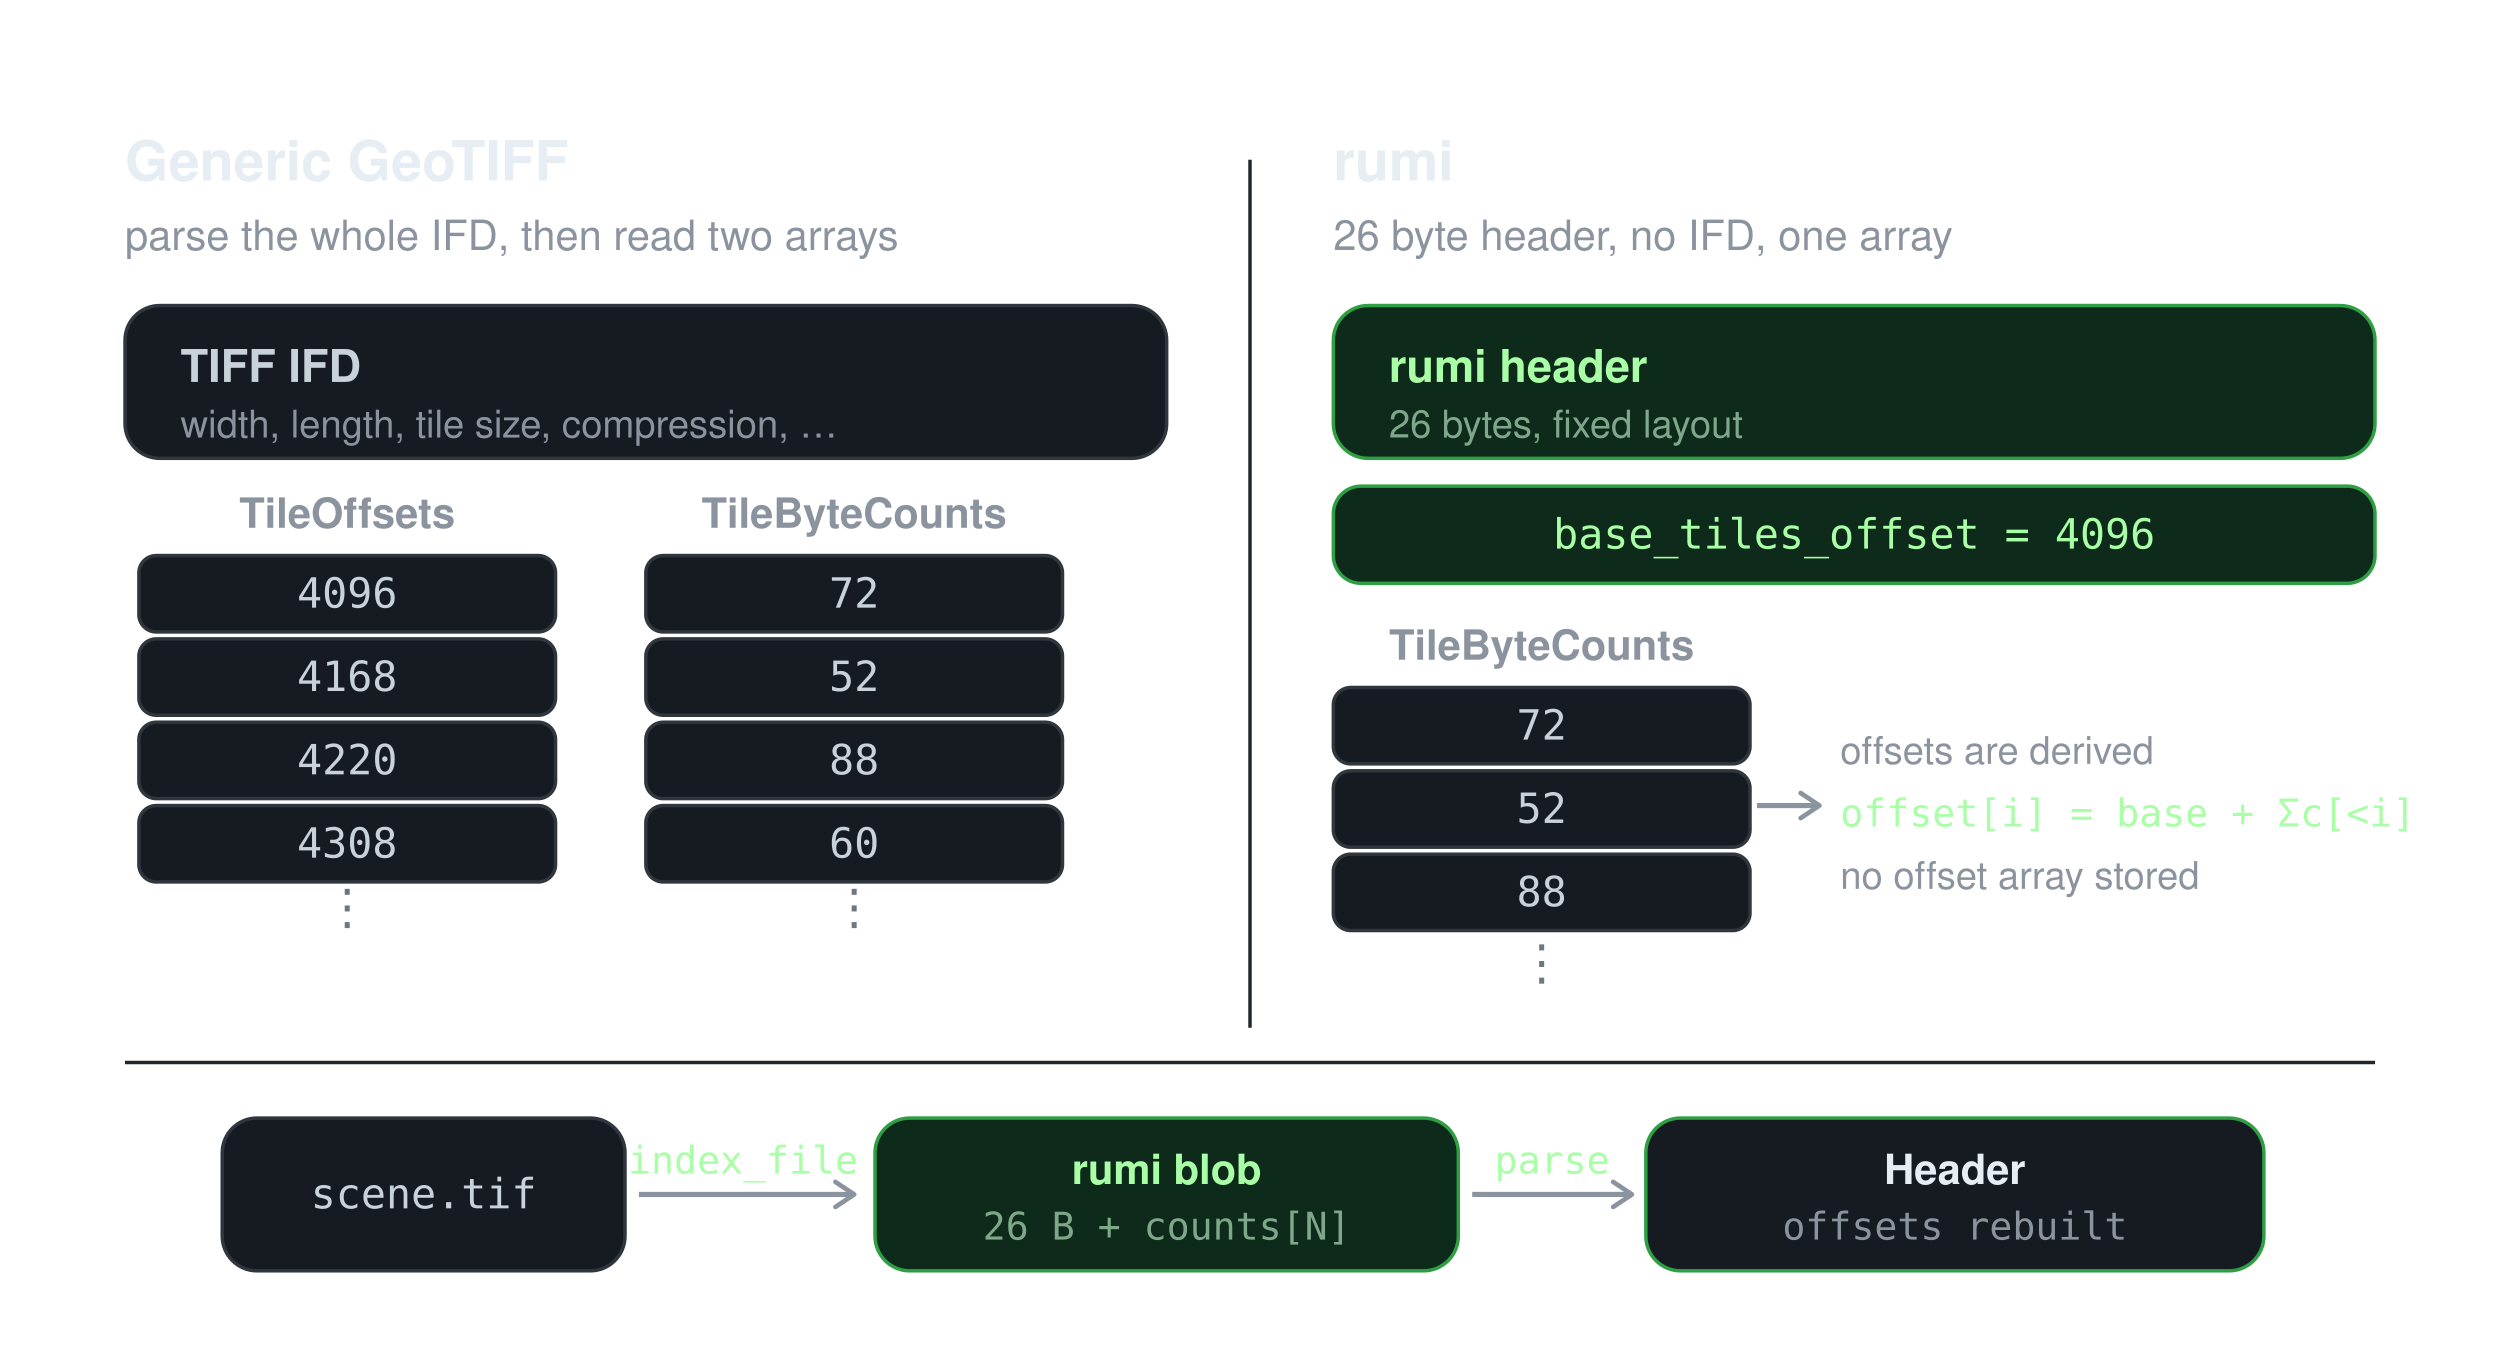
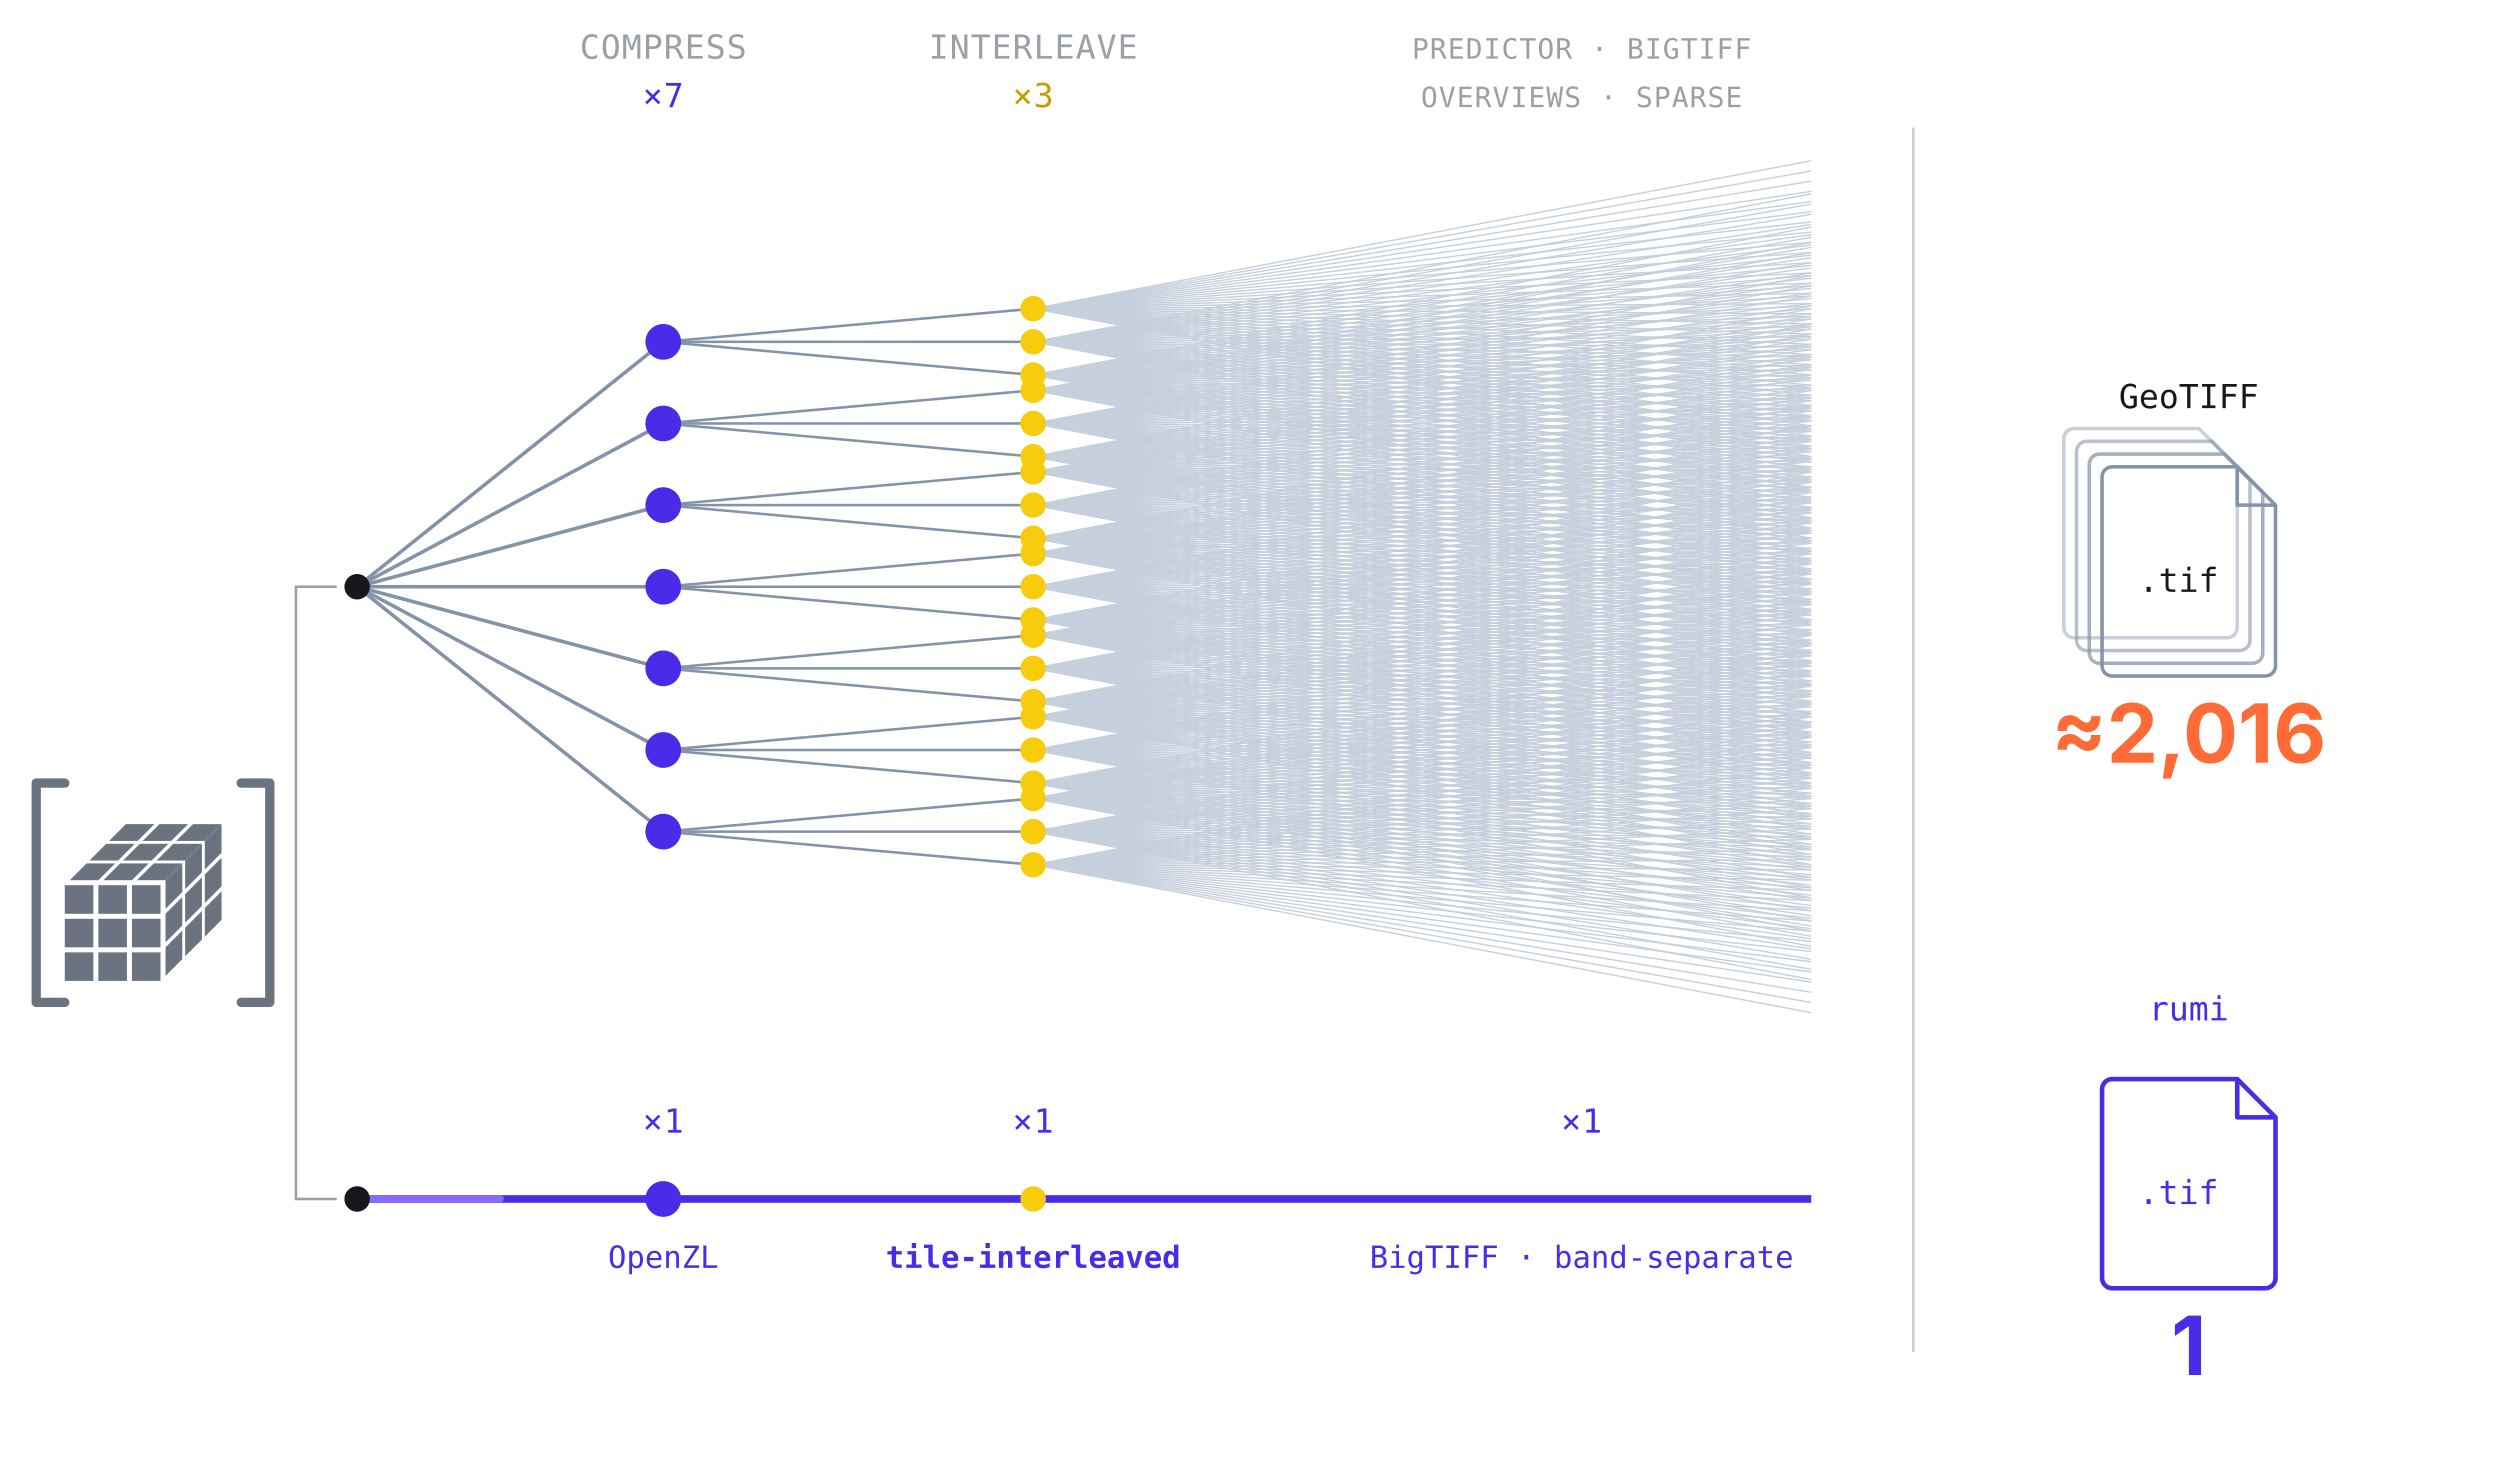
- <svg xmlns="http://www.w3.org/2000/svg" width="720" viewBox="0 0 720 392" role="img" aria-labelledby="t d" font-family="-apple-system, BlinkMacSystemFont, 'Segoe UI', Helvetica, Arial, sans-serif">
+ <svg xmlns="http://www.w3.org/2000/svg" width="980" viewBox="-20 0 980 580" role="img" aria-labelledby="t d">
  <style>
-     .title{font-size:16px;font-weight:600;fill:#E6EDF3}
-     .sub{font-size:12px;fill:#8B949E}
-     .col{font-size:12px;font-weight:600;fill:#8B949E}
-     .bt{font-size:13px;font-weight:600;fill:#C9D1D9}
-     .bs{font-size:11px;fill:#8B949E}
-     .gt{font-size:13px;font-weight:600;fill:#A9FFA6}
-     .gs{font-size:11px;fill:#7FA88B}
-     .val{font-size:12px;fill:#C9D1D9;font-family:'SF Mono',Menlo,Consolas,monospace}
-     .gval{font-size:12px;fill:#A9FFA6;font-family:'SF Mono',Menlo,Consolas,monospace}
-     .dots{font-size:14px;fill:#6E7681}
-     .note{font-size:11px;fill:#8B949E}
-     .form{font-size:11px;fill:#A9FFA6;font-family:'SF Mono',Menlo,Consolas,monospace}
-     .pt{font-size:12px;font-weight:600;fill:#E6EDF3}
-     .ptg{font-size:12px;font-weight:600;fill:#A9FFA6}
-     .ps{font-size:11px;fill:#8B949E;font-family:'SF Mono',Menlo,Consolas,monospace}
-     .psg{font-size:11px;fill:#7FA88B;font-family:'SF Mono',Menlo,Consolas,monospace}
-     .fn{font-size:11px;fill:#A9FFA6;font-family:'SF Mono',Menlo,Consolas,monospace}
-     .cell{fill:#161B22;stroke:#30363D;stroke-width:1}
-     .band{fill:#161B22;stroke:#30363D;stroke-width:1}
-     .gband{fill:#0E2A1A;stroke:#2EA043;stroke-width:1}
-     .arr{stroke:#8B949E;stroke-width:1.5;fill:none}
-   </style>
-   <defs>
-     <marker id="a" viewBox="0 0 10 10" refX="8" refY="5" markerWidth="6" markerHeight="6" orient="auto-start-reverse">
-       <path d="M2 1L8 5L2 9" fill="none" stroke="#8B949E" stroke-width="1.5" stroke-linecap="round" stroke-linejoin="round" />
-     </marker>
-   </defs>
-   <line x1="360" y1="46" x2="360" y2="296" stroke="#21262D" stroke-width="1" />
-   <text class="title" x="36" y="52">Generic GeoTIFF</text>
-   <text class="sub" x="36" y="72">parse the whole IFD, then read two arrays</text>
-   <rect class="band" x="36" y="88" width="300" height="44" rx="10" />
-   <text class="bt" x="52" y="110">TIFF IFD</text>
-   <text class="bs" x="52" y="126">width, length, tile size, compression, …</text>
-   <text class="col" x="100" y="152" text-anchor="middle">TileOffsets</text>
-   <text class="col" x="246" y="152" text-anchor="middle">TileByteCounts</text>
-   <rect class="cell" x="40" y="160" width="120" height="22" rx="5" />
-   <rect class="cell" x="40" y="184" width="120" height="22" rx="5" />
-   <rect class="cell" x="40" y="208" width="120" height="22" rx="5" />
-   <rect class="cell" x="40" y="232" width="120" height="22" rx="5" />
-   <text class="val" x="100" y="175" text-anchor="middle">4096</text>
-   <text class="val" x="100" y="199" text-anchor="middle">4168</text>
-   <text class="val" x="100" y="223" text-anchor="middle">4220</text>
-   <text class="val" x="100" y="247" text-anchor="middle">4308</text>
-   <text class="dots" x="100" y="266" text-anchor="middle">⋮</text>
-   <rect class="cell" x="186" y="160" width="120" height="22" rx="5" />
-   <rect class="cell" x="186" y="184" width="120" height="22" rx="5" />
-   <rect class="cell" x="186" y="208" width="120" height="22" rx="5" />
-   <rect class="cell" x="186" y="232" width="120" height="22" rx="5" />
-   <text class="val" x="246" y="175" text-anchor="middle">72</text>
-   <text class="val" x="246" y="199" text-anchor="middle">52</text>
-   <text class="val" x="246" y="223" text-anchor="middle">88</text>
-   <text class="val" x="246" y="247" text-anchor="middle">60</text>
-   <text class="dots" x="246" y="266" text-anchor="middle">⋮</text>
-   <text class="title" x="384" y="52">rumi</text>
-   <text class="sub" x="384" y="72">26 byte header, no IFD, one array</text>
-   <rect class="gband" x="384" y="88" width="300" height="44" rx="10" />
-   <text class="gt" x="400" y="110">rumi header</text>
-   <text class="gs" x="400" y="126">26 bytes, fixed layout</text>
-   <rect class="gband" x="384" y="140" width="300" height="28" rx="8" />
-   <text class="gval" x="534" y="158" text-anchor="middle">base_tiles_offset = 4096</text>
-   <text class="col" x="444" y="190" text-anchor="middle">TileByteCounts</text>
-   <rect class="cell" x="384" y="198" width="120" height="22" rx="5" />
-   <rect class="cell" x="384" y="222" width="120" height="22" rx="5" />
-   <rect class="cell" x="384" y="246" width="120" height="22" rx="5" />
-   <text class="val" x="444" y="213" text-anchor="middle">72</text>
-   <text class="val" x="444" y="237" text-anchor="middle">52</text>
-   <text class="val" x="444" y="261" text-anchor="middle">88</text>
-   <text class="dots" x="444" y="282" text-anchor="middle">⋮</text>
-   <line class="arr" x1="506" y1="232" x2="524" y2="232" marker-end="url(#a)" />
-   <text class="note" x="530" y="220">offsets are derived</text>
-   <text class="form" x="530" y="238">offset[i] = base + Σc[&lt;i]</text>
-   <text class="note" x="530" y="256">no offset array stored</text>
-   <line x1="36" y1="306" x2="684" y2="306" stroke="#21262D" stroke-width="1" />
-   <rect class="band" x="64" y="322" width="116" height="44" rx="10" />
-   <text class="val" x="122" y="348" text-anchor="middle">scene.tif</text>
-   <text class="fn" x="214" y="338" text-anchor="middle">index_file</text>
-   <line class="arr" x1="184" y1="344" x2="246" y2="344" marker-end="url(#a)" />
-   <rect class="gband" x="252" y="322" width="168" height="44" rx="10" />
-   <text class="ptg" x="336" y="341" text-anchor="middle">rumi blob</text>
-   <text class="psg" x="336" y="357" text-anchor="middle">26 B + counts[N]</text>
-   <text class="fn" x="447" y="338" text-anchor="middle">parse</text>
-   <line class="arr" x1="424" y1="344" x2="470" y2="344" marker-end="url(#a)" />
-   <rect x="474" y="322" width="178" height="44" rx="10" fill="#161B22" stroke="#2EA043" stroke-width="1" />
-   <text class="pt" x="563" y="341" text-anchor="middle">Header</text>
-   <text class="ps" x="563" y="357" text-anchor="middle">offsets rebuilt</text>
+   .sans{font-family:Inter,system-ui,-apple-system,'Segoe UI',Roboto,Arial,sans-serif}
+   .mono{font-family:ui-monospace,'SFMono-Regular','JetBrains Mono',Menlo,Consolas,monospace}
+   .ink{fill:#16181D} .muted{fill:#9AA0A6} .dot{fill:#16181D}
+   .wire{stroke:#8493A8;fill:none} .arr{color:#6B7280} .brace{stroke:#9AA0A6;fill:none}
+   .haze path{stroke:#C6CFDC;fill:none;stroke-width:.55;animation:shimmer 2.6s ease-in-out infinite}
+   .vio{fill:#4A2BE8} .yel{fill:#F7CC0C}
+   .tvio{fill:#4A2BE8} .tyel{fill:#C99A06} .torg{fill:#FE6B37}
+   .fileg{stroke:#8493A8;stroke-width:1.4;fill:none;stroke-linejoin:round}
+   .filev{stroke:#4A2BE8;stroke-width:1.8;fill:none;stroke-linejoin:round}
+   .lab{font-size:13px;letter-spacing:.4px}
+   .lab3{font-size:11px;letter-spacing:.4px}
+   .rowlab{font-size:13px} .fix{font-size:12px} .key{font-weight:700} .ext{font-size:13px}
+   .num{font-size:32px;font-weight:700}
+   .spark{stroke:#8B6BFF;stroke-width:3;fill:none;stroke-linecap:round;
+     stroke-dasharray:56 626;animation:travel 2.6s linear infinite}
+   @keyframes shimmer{0%,100%{stroke-opacity:.22}50%{stroke-opacity:.85}}
+   @keyframes travel{from{stroke-dashoffset:56}to{stroke-dashoffset:-570}}
+   @media (prefers-color-scheme:dark){
+     .ink{fill:#E6EDF3} .muted{fill:#8B949E} .dot{fill:#E6EDF3}
+     .wire,.fileg{stroke:#59677D} .arr{color:#8B949E} .haze path{stroke:#4A5568} .tyel{fill:#F7CC0C}
+   }
+   @media (prefers-reduced-motion:reduce){
+     .haze path{animation:none;stroke-opacity:.5} .spark{display:none}
+   }
+ </style>
+   <text class="mono lab muted" x="240" y="23" text-anchor="middle">COMPRESS</text>
+   <text class="mono lab tvio" x="240" y="42" text-anchor="middle">×7</text>
+   <text class="mono lab muted" x="385" y="23" text-anchor="middle">INTERLEAVE</text>
+   <text class="mono lab tyel" x="385" y="42" text-anchor="middle">×3</text>
+   <text class="mono lab3 muted" x="600" y="23" text-anchor="middle">PREDICTOR · BIGTIFF</text>
+   <text class="mono lab3 muted" x="600" y="42" text-anchor="middle">OVERVIEWS · SPARSE</text>
+   <path class="brace" stroke-width="1" d="M112 230H96V470H112" />
+   <g class="arr" transform="translate(5.4 347.0) scale(1.4)">
+     <g fill="currentColor">
+       <path d="M0.0 18.8L8.0 18.8L8.0 26.8L0.0 26.8Z" />
+       <path d="M9.4 18.8L17.4 18.8L17.4 26.8L9.4 26.8Z" />
+       <path d="M18.8 18.8L26.8 18.8L26.8 26.8L18.8 26.8Z" />
+       <path d="M0.0 9.4L8.0 9.4L8.0 17.4L0.0 17.4Z" />
+       <path d="M9.4 9.4L17.4 9.4L17.4 17.4L9.4 17.4Z" />
+       <path d="M18.8 9.4L26.8 9.4L26.8 17.4L18.8 17.4Z" />
+       <path d="M0.0 0.0L8.0 0.0L8.0 8.0L0.0 8.0Z" />
+       <path d="M9.4 0.0L17.4 0.0L17.4 8.0L9.4 8.0Z" />
+       <path d="M18.8 0.0L26.8 0.0L26.8 8.0L18.8 8.0Z" />
+       <path d="M1.4 -1.4L9.4 -1.4L14.1 -6.1L6.1 -6.1Z" />
+       <path d="M10.8 -1.4L18.8 -1.4L23.5 -6.1L15.5 -6.1Z" />
+       <path d="M20.2 -1.4L28.2 -1.4L32.9 -6.1L24.9 -6.1Z" />
+       <path d="M6.9 -6.9L14.9 -6.9L19.6 -11.6L11.6 -11.6Z" />
+       <path d="M16.3 -6.9L24.3 -6.9L29.0 -11.6L21.0 -11.6Z" />
+       <path d="M25.7 -6.9L33.7 -6.9L38.4 -11.6L30.4 -11.6Z" />
+       <path d="M12.4 -12.4L20.4 -12.4L25.1 -17.1L17.1 -17.1Z" />
+       <path d="M21.8 -12.4L29.8 -12.4L34.5 -17.1L26.5 -17.1Z" />
+       <path d="M31.2 -12.4L39.2 -12.4L43.9 -17.1L35.9 -17.1Z" />
+       <path d="M28.2 17.4L32.9 12.7L32.9 20.7L28.2 25.4Z" />
+       <path d="M28.2 8.0L32.9 3.3L32.9 11.3L28.2 16.0Z" />
+       <path d="M28.2 -1.4L32.9 -6.1L32.9 1.9L28.2 6.6Z" />
+       <path d="M33.7 11.9L38.4 7.2L38.4 15.2L33.7 19.9Z" />
+       <path d="M33.7 2.5L38.4 -2.2L38.4 5.8L33.7 10.5Z" />
+       <path d="M33.7 -6.9L38.4 -11.6L38.4 -3.6L33.7 1.1Z" />
+       <path d="M39.2 6.4L43.9 1.7L43.9 9.7L39.2 14.4Z" />
+       <path d="M39.2 -3.0L43.9 -7.7L43.9 0.3L39.2 5.0Z" />
+       <path d="M39.2 -12.4L43.9 -17.1L43.9 -9.1L39.2 -4.4Z" />
+     </g>
+     <g fill="none" stroke="currentColor" stroke-width="2.6" stroke-linecap="round" stroke-linejoin="round">
+       <path d="M0.0 -28.6H-8.0V32.8H0.0" />
+       <path d="M49.4 -28.6H57.4V32.8H49.4" />
+     </g>
+   </g>
+   <g class="haze">
+     <path d="M385 121L690 63.0M385 121L690 67.0M385 121L690 71.0M385 121L690 75.0M385 121L690 79.0M385 121L690 83.0M385 121L690 87.0M385 121L690 91.0M385 121L690 95.0M385 121L690 99.0M385 121L690 103.0M385 121L690 107.0M385 121L690 111.0M385 121L690 115.0M385 121L690 119.0M385 121L690 123.0M385 121L690 127.0M385 121L690 131.0M385 121L690 135.0M385 121L690 139.0M385 121L690 143.0M385 121L690 147.0M385 121L690 151.0M385 121L690 155.0M385 121L690 159.0M385 121L690 163.0M385 121L690 167.0M385 121L690 171.0M385 121L690 175.0M385 121L690 179.0" style="animation-delay:-0.00s" />
+     <path d="M385 134L690 76.0M385 134L690 80.0M385 134L690 84.0M385 134L690 88.0M385 134L690 92.0M385 134L690 96.0M385 134L690 100.0M385 134L690 104.0M385 134L690 108.0M385 134L690 112.0M385 134L690 116.0M385 134L690 120.0M385 134L690 124.0M385 134L690 128.0M385 134L690 132.0M385 134L690 136.0M385 134L690 140.0M385 134L690 144.0M385 134L690 148.0M385 134L690 152.0M385 134L690 156.0M385 134L690 160.0M385 134L690 164.0M385 134L690 168.0M385 134L690 172.0M385 134L690 176.0M385 134L690 180.0M385 134L690 184.0M385 134L690 188.0M385 134L690 192.0" style="animation-delay:-0.12s" />
+     <path d="M385 147L690 89.0M385 147L690 93.0M385 147L690 97.0M385 147L690 101.0M385 147L690 105.0M385 147L690 109.0M385 147L690 113.0M385 147L690 117.0M385 147L690 121.0M385 147L690 125.0M385 147L690 129.0M385 147L690 133.0M385 147L690 137.0M385 147L690 141.0M385 147L690 145.0M385 147L690 149.0M385 147L690 153.0M385 147L690 157.0M385 147L690 161.0M385 147L690 165.0M385 147L690 169.0M385 147L690 173.0M385 147L690 177.0M385 147L690 181.0M385 147L690 185.0M385 147L690 189.0M385 147L690 193.0M385 147L690 197.0M385 147L690 201.0M385 147L690 205.0" style="animation-delay:-0.25s" />
+     <path d="M385 153L690 95.0M385 153L690 99.0M385 153L690 103.0M385 153L690 107.0M385 153L690 111.0M385 153L690 115.0M385 153L690 119.0M385 153L690 123.0M385 153L690 127.0M385 153L690 131.0M385 153L690 135.0M385 153L690 139.0M385 153L690 143.0M385 153L690 147.0M385 153L690 151.0M385 153L690 155.0M385 153L690 159.0M385 153L690 163.0M385 153L690 167.0M385 153L690 171.0M385 153L690 175.0M385 153L690 179.0M385 153L690 183.0M385 153L690 187.0M385 153L690 191.0M385 153L690 195.0M385 153L690 199.0M385 153L690 203.0M385 153L690 207.0M385 153L690 211.0" style="animation-delay:-0.37s" />
+     <path d="M385 166L690 108.0M385 166L690 112.0M385 166L690 116.0M385 166L690 120.0M385 166L690 124.0M385 166L690 128.0M385 166L690 132.0M385 166L690 136.0M385 166L690 140.0M385 166L690 144.0M385 166L690 148.0M385 166L690 152.0M385 166L690 156.0M385 166L690 160.0M385 166L690 164.0M385 166L690 168.0M385 166L690 172.0M385 166L690 176.0M385 166L690 180.0M385 166L690 184.0M385 166L690 188.0M385 166L690 192.0M385 166L690 196.0M385 166L690 200.0M385 166L690 204.0M385 166L690 208.0M385 166L690 212.0M385 166L690 216.0M385 166L690 220.0M385 166L690 224.0" style="animation-delay:-0.50s" />
+     <path d="M385 179L690 121.0M385 179L690 125.0M385 179L690 129.0M385 179L690 133.0M385 179L690 137.0M385 179L690 141.0M385 179L690 145.0M385 179L690 149.0M385 179L690 153.0M385 179L690 157.0M385 179L690 161.0M385 179L690 165.0M385 179L690 169.0M385 179L690 173.0M385 179L690 177.0M385 179L690 181.0M385 179L690 185.0M385 179L690 189.0M385 179L690 193.0M385 179L690 197.0M385 179L690 201.0M385 179L690 205.0M385 179L690 209.0M385 179L690 213.0M385 179L690 217.0M385 179L690 221.0M385 179L690 225.0M385 179L690 229.0M385 179L690 233.0M385 179L690 237.0" style="animation-delay:-0.62s" />
+     <path d="M385 185L690 127.0M385 185L690 131.0M385 185L690 135.0M385 185L690 139.0M385 185L690 143.0M385 185L690 147.0M385 185L690 151.0M385 185L690 155.0M385 185L690 159.0M385 185L690 163.0M385 185L690 167.0M385 185L690 171.0M385 185L690 175.0M385 185L690 179.0M385 185L690 183.0M385 185L690 187.0M385 185L690 191.0M385 185L690 195.0M385 185L690 199.0M385 185L690 203.0M385 185L690 207.0M385 185L690 211.0M385 185L690 215.0M385 185L690 219.0M385 185L690 223.0M385 185L690 227.0M385 185L690 231.0M385 185L690 235.0M385 185L690 239.0M385 185L690 243.0" style="animation-delay:-0.74s" />
+     <path d="M385 198L690 140.0M385 198L690 144.0M385 198L690 148.0M385 198L690 152.0M385 198L690 156.0M385 198L690 160.0M385 198L690 164.0M385 198L690 168.0M385 198L690 172.0M385 198L690 176.0M385 198L690 180.0M385 198L690 184.0M385 198L690 188.0M385 198L690 192.0M385 198L690 196.0M385 198L690 200.0M385 198L690 204.0M385 198L690 208.0M385 198L690 212.0M385 198L690 216.0M385 198L690 220.0M385 198L690 224.0M385 198L690 228.0M385 198L690 232.0M385 198L690 236.0M385 198L690 240.0M385 198L690 244.0M385 198L690 248.0M385 198L690 252.0M385 198L690 256.0" style="animation-delay:-0.87s" />
+     <path d="M385 211L690 153.0M385 211L690 157.0M385 211L690 161.0M385 211L690 165.0M385 211L690 169.0M385 211L690 173.0M385 211L690 177.0M385 211L690 181.0M385 211L690 185.0M385 211L690 189.0M385 211L690 193.0M385 211L690 197.0M385 211L690 201.0M385 211L690 205.0M385 211L690 209.0M385 211L690 213.0M385 211L690 217.0M385 211L690 221.0M385 211L690 225.0M385 211L690 229.0M385 211L690 233.0M385 211L690 237.0M385 211L690 241.0M385 211L690 245.0M385 211L690 249.0M385 211L690 253.0M385 211L690 257.0M385 211L690 261.0M385 211L690 265.0M385 211L690 269.0" style="animation-delay:-0.99s" />
+     <path d="M385 217L690 159.0M385 217L690 163.0M385 217L690 167.0M385 217L690 171.0M385 217L690 175.0M385 217L690 179.0M385 217L690 183.0M385 217L690 187.0M385 217L690 191.0M385 217L690 195.0M385 217L690 199.0M385 217L690 203.0M385 217L690 207.0M385 217L690 211.0M385 217L690 215.0M385 217L690 219.0M385 217L690 223.0M385 217L690 227.0M385 217L690 231.0M385 217L690 235.0M385 217L690 239.0M385 217L690 243.0M385 217L690 247.0M385 217L690 251.0M385 217L690 255.0M385 217L690 259.0M385 217L690 263.0M385 217L690 267.0M385 217L690 271.0M385 217L690 275.0" style="animation-delay:-1.11s" />
+     <path d="M385 230L690 172.0M385 230L690 176.0M385 230L690 180.0M385 230L690 184.0M385 230L690 188.0M385 230L690 192.0M385 230L690 196.0M385 230L690 200.0M385 230L690 204.0M385 230L690 208.0M385 230L690 212.0M385 230L690 216.0M385 230L690 220.0M385 230L690 224.0M385 230L690 228.0M385 230L690 232.0M385 230L690 236.0M385 230L690 240.0M385 230L690 244.0M385 230L690 248.0M385 230L690 252.0M385 230L690 256.0M385 230L690 260.0M385 230L690 264.0M385 230L690 268.0M385 230L690 272.0M385 230L690 276.0M385 230L690 280.0M385 230L690 284.0M385 230L690 288.0" style="animation-delay:-1.24s" />
+     <path d="M385 243L690 185.0M385 243L690 189.0M385 243L690 193.0M385 243L690 197.0M385 243L690 201.0M385 243L690 205.0M385 243L690 209.0M385 243L690 213.0M385 243L690 217.0M385 243L690 221.0M385 243L690 225.0M385 243L690 229.0M385 243L690 233.0M385 243L690 237.0M385 243L690 241.0M385 243L690 245.0M385 243L690 249.0M385 243L690 253.0M385 243L690 257.0M385 243L690 261.0M385 243L690 265.0M385 243L690 269.0M385 243L690 273.0M385 243L690 277.0M385 243L690 281.0M385 243L690 285.0M385 243L690 289.0M385 243L690 293.0M385 243L690 297.0M385 243L690 301.0" style="animation-delay:-1.36s" />
+     <path d="M385 249L690 191.0M385 249L690 195.0M385 249L690 199.0M385 249L690 203.0M385 249L690 207.0M385 249L690 211.0M385 249L690 215.0M385 249L690 219.0M385 249L690 223.0M385 249L690 227.0M385 249L690 231.0M385 249L690 235.0M385 249L690 239.0M385 249L690 243.0M385 249L690 247.0M385 249L690 251.0M385 249L690 255.0M385 249L690 259.0M385 249L690 263.0M385 249L690 267.0M385 249L690 271.0M385 249L690 275.0M385 249L690 279.0M385 249L690 283.0M385 249L690 287.0M385 249L690 291.0M385 249L690 295.0M385 249L690 299.0M385 249L690 303.0M385 249L690 307.0" style="animation-delay:-1.49s" />
+     <path d="M385 262L690 204.0M385 262L690 208.0M385 262L690 212.0M385 262L690 216.0M385 262L690 220.0M385 262L690 224.0M385 262L690 228.0M385 262L690 232.0M385 262L690 236.0M385 262L690 240.0M385 262L690 244.0M385 262L690 248.0M385 262L690 252.0M385 262L690 256.0M385 262L690 260.0M385 262L690 264.0M385 262L690 268.0M385 262L690 272.0M385 262L690 276.0M385 262L690 280.0M385 262L690 284.0M385 262L690 288.0M385 262L690 292.0M385 262L690 296.0M385 262L690 300.0M385 262L690 304.0M385 262L690 308.0M385 262L690 312.0M385 262L690 316.0M385 262L690 320.0" style="animation-delay:-1.61s" />
+     <path d="M385 275L690 217.0M385 275L690 221.0M385 275L690 225.0M385 275L690 229.0M385 275L690 233.0M385 275L690 237.0M385 275L690 241.0M385 275L690 245.0M385 275L690 249.0M385 275L690 253.0M385 275L690 257.0M385 275L690 261.0M385 275L690 265.0M385 275L690 269.0M385 275L690 273.0M385 275L690 277.0M385 275L690 281.0M385 275L690 285.0M385 275L690 289.0M385 275L690 293.0M385 275L690 297.0M385 275L690 301.0M385 275L690 305.0M385 275L690 309.0M385 275L690 313.0M385 275L690 317.0M385 275L690 321.0M385 275L690 325.0M385 275L690 329.0M385 275L690 333.0" style="animation-delay:-1.73s" />
+     <path d="M385 281L690 223.0M385 281L690 227.0M385 281L690 231.0M385 281L690 235.0M385 281L690 239.0M385 281L690 243.0M385 281L690 247.0M385 281L690 251.0M385 281L690 255.0M385 281L690 259.0M385 281L690 263.0M385 281L690 267.0M385 281L690 271.0M385 281L690 275.0M385 281L690 279.0M385 281L690 283.0M385 281L690 287.0M385 281L690 291.0M385 281L690 295.0M385 281L690 299.0M385 281L690 303.0M385 281L690 307.0M385 281L690 311.0M385 281L690 315.0M385 281L690 319.0M385 281L690 323.0M385 281L690 327.0M385 281L690 331.0M385 281L690 335.0M385 281L690 339.0" style="animation-delay:-1.86s" />
+     <path d="M385 294L690 236.0M385 294L690 240.0M385 294L690 244.0M385 294L690 248.0M385 294L690 252.0M385 294L690 256.0M385 294L690 260.0M385 294L690 264.0M385 294L690 268.0M385 294L690 272.0M385 294L690 276.0M385 294L690 280.0M385 294L690 284.0M385 294L690 288.0M385 294L690 292.0M385 294L690 296.0M385 294L690 300.0M385 294L690 304.0M385 294L690 308.0M385 294L690 312.0M385 294L690 316.0M385 294L690 320.0M385 294L690 324.0M385 294L690 328.0M385 294L690 332.0M385 294L690 336.0M385 294L690 340.0M385 294L690 344.0M385 294L690 348.0M385 294L690 352.0" style="animation-delay:-1.98s" />
+     <path d="M385 307L690 249.0M385 307L690 253.0M385 307L690 257.0M385 307L690 261.0M385 307L690 265.0M385 307L690 269.0M385 307L690 273.0M385 307L690 277.0M385 307L690 281.0M385 307L690 285.0M385 307L690 289.0M385 307L690 293.0M385 307L690 297.0M385 307L690 301.0M385 307L690 305.0M385 307L690 309.0M385 307L690 313.0M385 307L690 317.0M385 307L690 321.0M385 307L690 325.0M385 307L690 329.0M385 307L690 333.0M385 307L690 337.0M385 307L690 341.0M385 307L690 345.0M385 307L690 349.0M385 307L690 353.0M385 307L690 357.0M385 307L690 361.0M385 307L690 365.0" style="animation-delay:-2.10s" />
+     <path d="M385 313L690 255.0M385 313L690 259.0M385 313L690 263.0M385 313L690 267.0M385 313L690 271.0M385 313L690 275.0M385 313L690 279.0M385 313L690 283.0M385 313L690 287.0M385 313L690 291.0M385 313L690 295.0M385 313L690 299.0M385 313L690 303.0M385 313L690 307.0M385 313L690 311.0M385 313L690 315.0M385 313L690 319.0M385 313L690 323.0M385 313L690 327.0M385 313L690 331.0M385 313L690 335.0M385 313L690 339.0M385 313L690 343.0M385 313L690 347.0M385 313L690 351.0M385 313L690 355.0M385 313L690 359.0M385 313L690 363.0M385 313L690 367.0M385 313L690 371.0" style="animation-delay:-2.23s" />
+     <path d="M385 326L690 268.0M385 326L690 272.0M385 326L690 276.0M385 326L690 280.0M385 326L690 284.0M385 326L690 288.0M385 326L690 292.0M385 326L690 296.0M385 326L690 300.0M385 326L690 304.0M385 326L690 308.0M385 326L690 312.0M385 326L690 316.0M385 326L690 320.0M385 326L690 324.0M385 326L690 328.0M385 326L690 332.0M385 326L690 336.0M385 326L690 340.0M385 326L690 344.0M385 326L690 348.0M385 326L690 352.0M385 326L690 356.0M385 326L690 360.0M385 326L690 364.0M385 326L690 368.0M385 326L690 372.0M385 326L690 376.0M385 326L690 380.0M385 326L690 384.0" style="animation-delay:-2.35s" />
+     <path d="M385 339L690 281.0M385 339L690 285.0M385 339L690 289.0M385 339L690 293.0M385 339L690 297.0M385 339L690 301.0M385 339L690 305.0M385 339L690 309.0M385 339L690 313.0M385 339L690 317.0M385 339L690 321.0M385 339L690 325.0M385 339L690 329.0M385 339L690 333.0M385 339L690 337.0M385 339L690 341.0M385 339L690 345.0M385 339L690 349.0M385 339L690 353.0M385 339L690 357.0M385 339L690 361.0M385 339L690 365.0M385 339L690 369.0M385 339L690 373.0M385 339L690 377.0M385 339L690 381.0M385 339L690 385.0M385 339L690 389.0M385 339L690 393.0M385 339L690 397.0" style="animation-delay:-2.48s" />
+   </g>
+   <g class="wire" stroke-width="1">
+     <path d="M240 134L385 121" />
+     <path d="M240 134L385 134" />
+     <path d="M240 134L385 147" />
+     <path d="M240 166L385 153" />
+     <path d="M240 166L385 166" />
+     <path d="M240 166L385 179" />
+     <path d="M240 198L385 185" />
+     <path d="M240 198L385 198" />
+     <path d="M240 198L385 211" />
+     <path d="M240 230L385 217" />
+     <path d="M240 230L385 230" />
+     <path d="M240 230L385 243" />
+     <path d="M240 262L385 249" />
+     <path d="M240 262L385 262" />
+     <path d="M240 262L385 275" />
+     <path d="M240 294L385 281" />
+     <path d="M240 294L385 294" />
+     <path d="M240 294L385 307" />
+     <path d="M240 326L385 313" />
+     <path d="M240 326L385 326" />
+     <path d="M240 326L385 339" />
+   </g>
+   <g class="wire" stroke-width="1.4">
+     <path d="M120 230L240 134" />
+     <path d="M120 230L240 166" />
+     <path d="M120 230L240 198" />
+     <path d="M120 230L240 230" />
+     <path d="M120 230L240 262" />
+     <path d="M120 230L240 294" />
+     <path d="M120 230L240 326" />
+   </g>
+   <g class="vio">
+     <circle cx="240" cy="134" r="7" />
+     <circle cx="240" cy="166" r="7" />
+     <circle cx="240" cy="198" r="7" />
+     <circle cx="240" cy="230" r="7" />
+     <circle cx="240" cy="262" r="7" />
+     <circle cx="240" cy="294" r="7" />
+     <circle cx="240" cy="326" r="7" />
+   </g>
+   <g class="yel">
+     <circle cx="385" cy="121" r="5" />
+     <circle cx="385" cy="134" r="5" />
+     <circle cx="385" cy="147" r="5" />
+     <circle cx="385" cy="153" r="5" />
+     <circle cx="385" cy="166" r="5" />
+     <circle cx="385" cy="179" r="5" />
+     <circle cx="385" cy="185" r="5" />
+     <circle cx="385" cy="198" r="5" />
+     <circle cx="385" cy="211" r="5" />
+     <circle cx="385" cy="217" r="5" />
+     <circle cx="385" cy="230" r="5" />
+     <circle cx="385" cy="243" r="5" />
+     <circle cx="385" cy="249" r="5" />
+     <circle cx="385" cy="262" r="5" />
+     <circle cx="385" cy="275" r="5" />
+     <circle cx="385" cy="281" r="5" />
+     <circle cx="385" cy="294" r="5" />
+     <circle cx="385" cy="307" r="5" />
+     <circle cx="385" cy="313" r="5" />
+     <circle cx="385" cy="326" r="5" />
+     <circle cx="385" cy="339" r="5" />
+   </g>
+   <circle class="dot" cx="120" cy="230" r="5" />
+   <text class="mono lab tvio" x="240" y="444" text-anchor="middle">×1</text>
+   <text class="mono lab tvio" x="385" y="444" text-anchor="middle">×1</text>
+   <text class="mono lab tvio" x="600" y="444" text-anchor="middle">×1</text>
+   <path d="M120 470L690 470" stroke="#4A2BE8" stroke-width="3" fill="none" />
+   <path class="spark" d="M120 470L690 470" />
+   <circle class="vio" cx="240" cy="470" r="7" />
+   <circle class="yel" cx="385" cy="470" r="5" />
+   <circle class="dot" cx="120" cy="470" r="5" />
+   <line x1="730" y1="50" x2="730" y2="530" stroke="#C6CFDC" stroke-width="1" />
+   <path class="fileg" d="M793.0 168.0H842.0L857.0 183.0V246.0A4 4 0 0 1 853.0 250.0H793.0A4 4 0 0 1 789.0 246.0V172.0A4 4 0 0 1 793.0 168.0Z" opacity="0.44" />
+   <path class="fileg" d="M798.0 173.0H847.0L862.0 188.0V251.0A4 4 0 0 1 858.0 255.0H798.0A4 4 0 0 1 794.0 251.0V177.0A4 4 0 0 1 798.0 173.0Z" opacity="0.58" />
+   <path class="fileg" d="M803.0 178.0H852.0L867.0 193.0V256.0A4 4 0 0 1 863.0 260.0H803.0A4 4 0 0 1 799.0 256.0V182.0A4 4 0 0 1 803.0 178.0Z" opacity="0.72" />
+   <path class="fileg" d="M808.0 183.0H857.0L872.0 198.0V261.0A4 4 0 0 1 868.0 265.0H808.0A4 4 0 0 1 804.0 261.0V187.0A4 4 0 0 1 808.0 183.0Z" />
+   <path class="fileg" d="M857.0 183.0V198.0H872.0" />
+   <text class="mono rowlab ink" x="838" y="160" text-anchor="middle">GeoTIFF</text>
+   <text class="mono ext ink" x="834" y="232" text-anchor="middle">.tif</text>
+   <text class="sans num torg" x="838" y="299.0" text-anchor="middle">≈2,016</text>
+   <path class="filev" d="M808.0 423.0H857.0L872.0 438.0V501.0A4 4 0 0 1 868.0 505.0H808.0A4 4 0 0 1 804.0 501.0V427.0A4 4 0 0 1 808.0 423.0Z" />
+   <path class="filev" d="M857.0 423.0V438.0H872.0" />
+   <text class="mono fix tvio" x="240" y="497" text-anchor="middle">OpenZL</text>
+   <text class="mono fix key tvio" x="385" y="497" text-anchor="middle">tile-interleaved</text>
+   <text class="mono fix tvio" x="600" y="497" text-anchor="middle">BigTIFF · band-separate</text>
+   <text class="mono rowlab tvio" x="838" y="400" text-anchor="middle">rumi</text>
+   <text class="mono ext tvio" x="834" y="472" text-anchor="middle">.tif</text>
+   <text class="sans num tvio" x="838" y="539.0" text-anchor="middle">1</text>
</svg>
